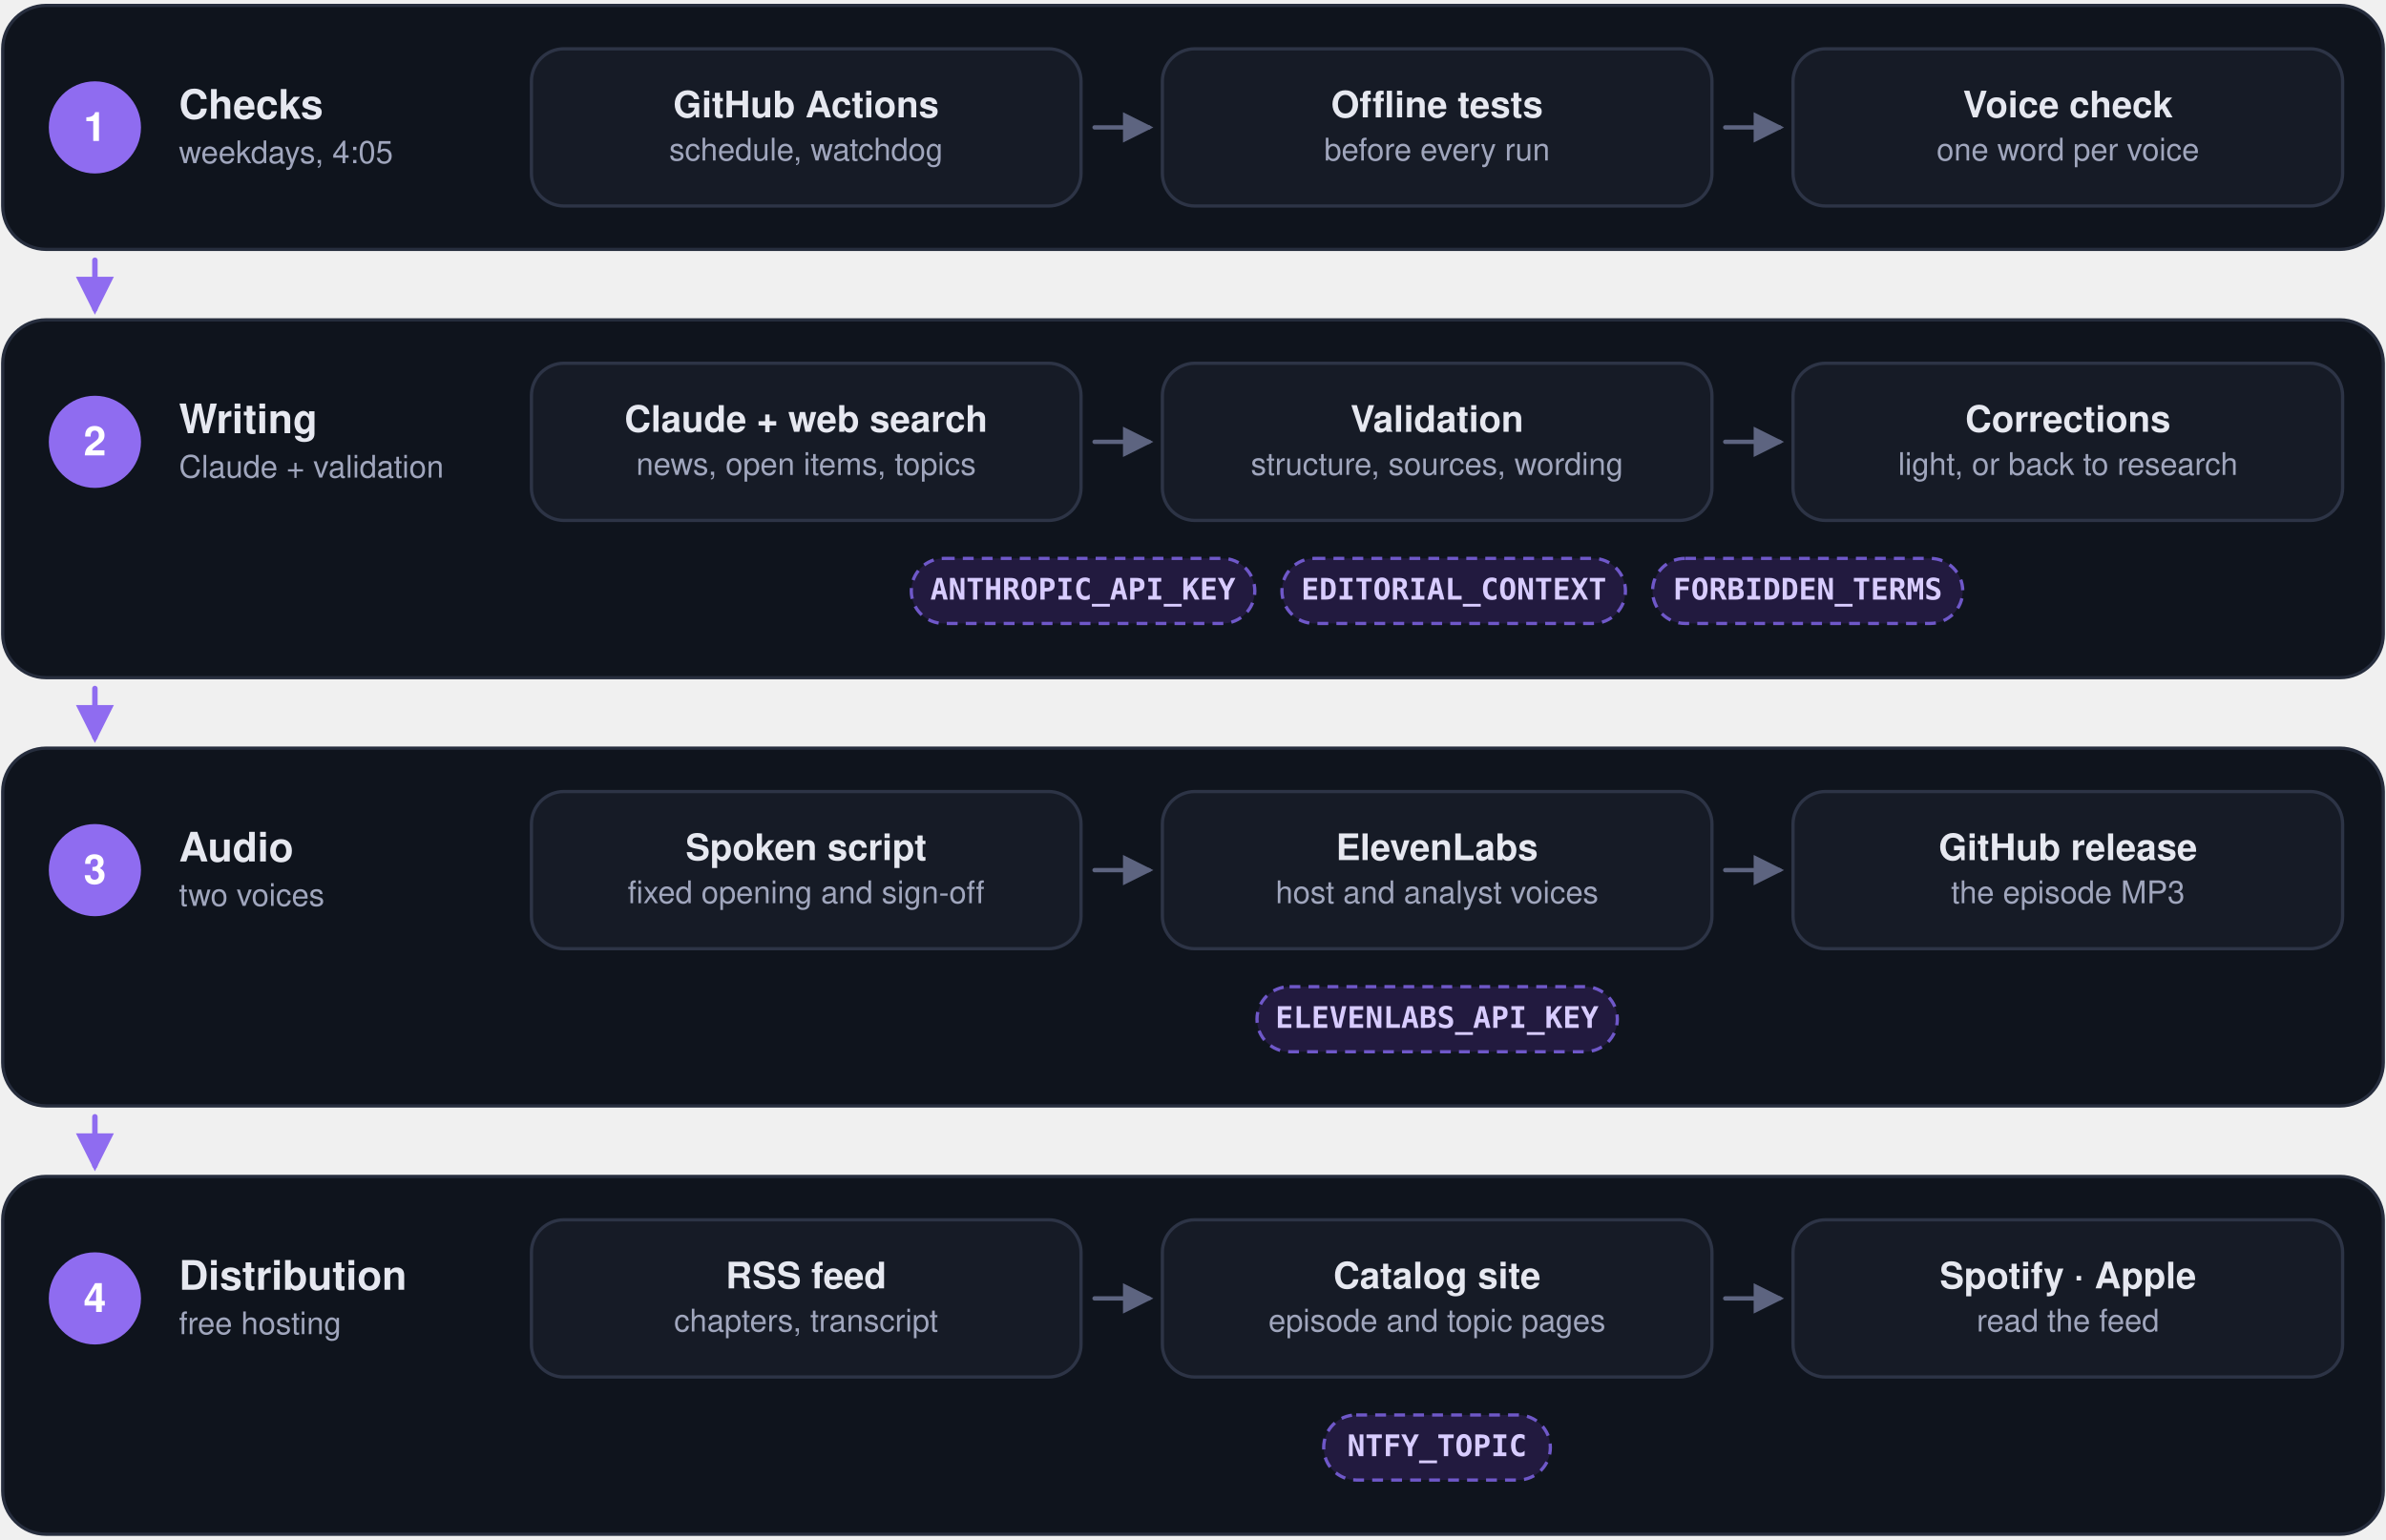
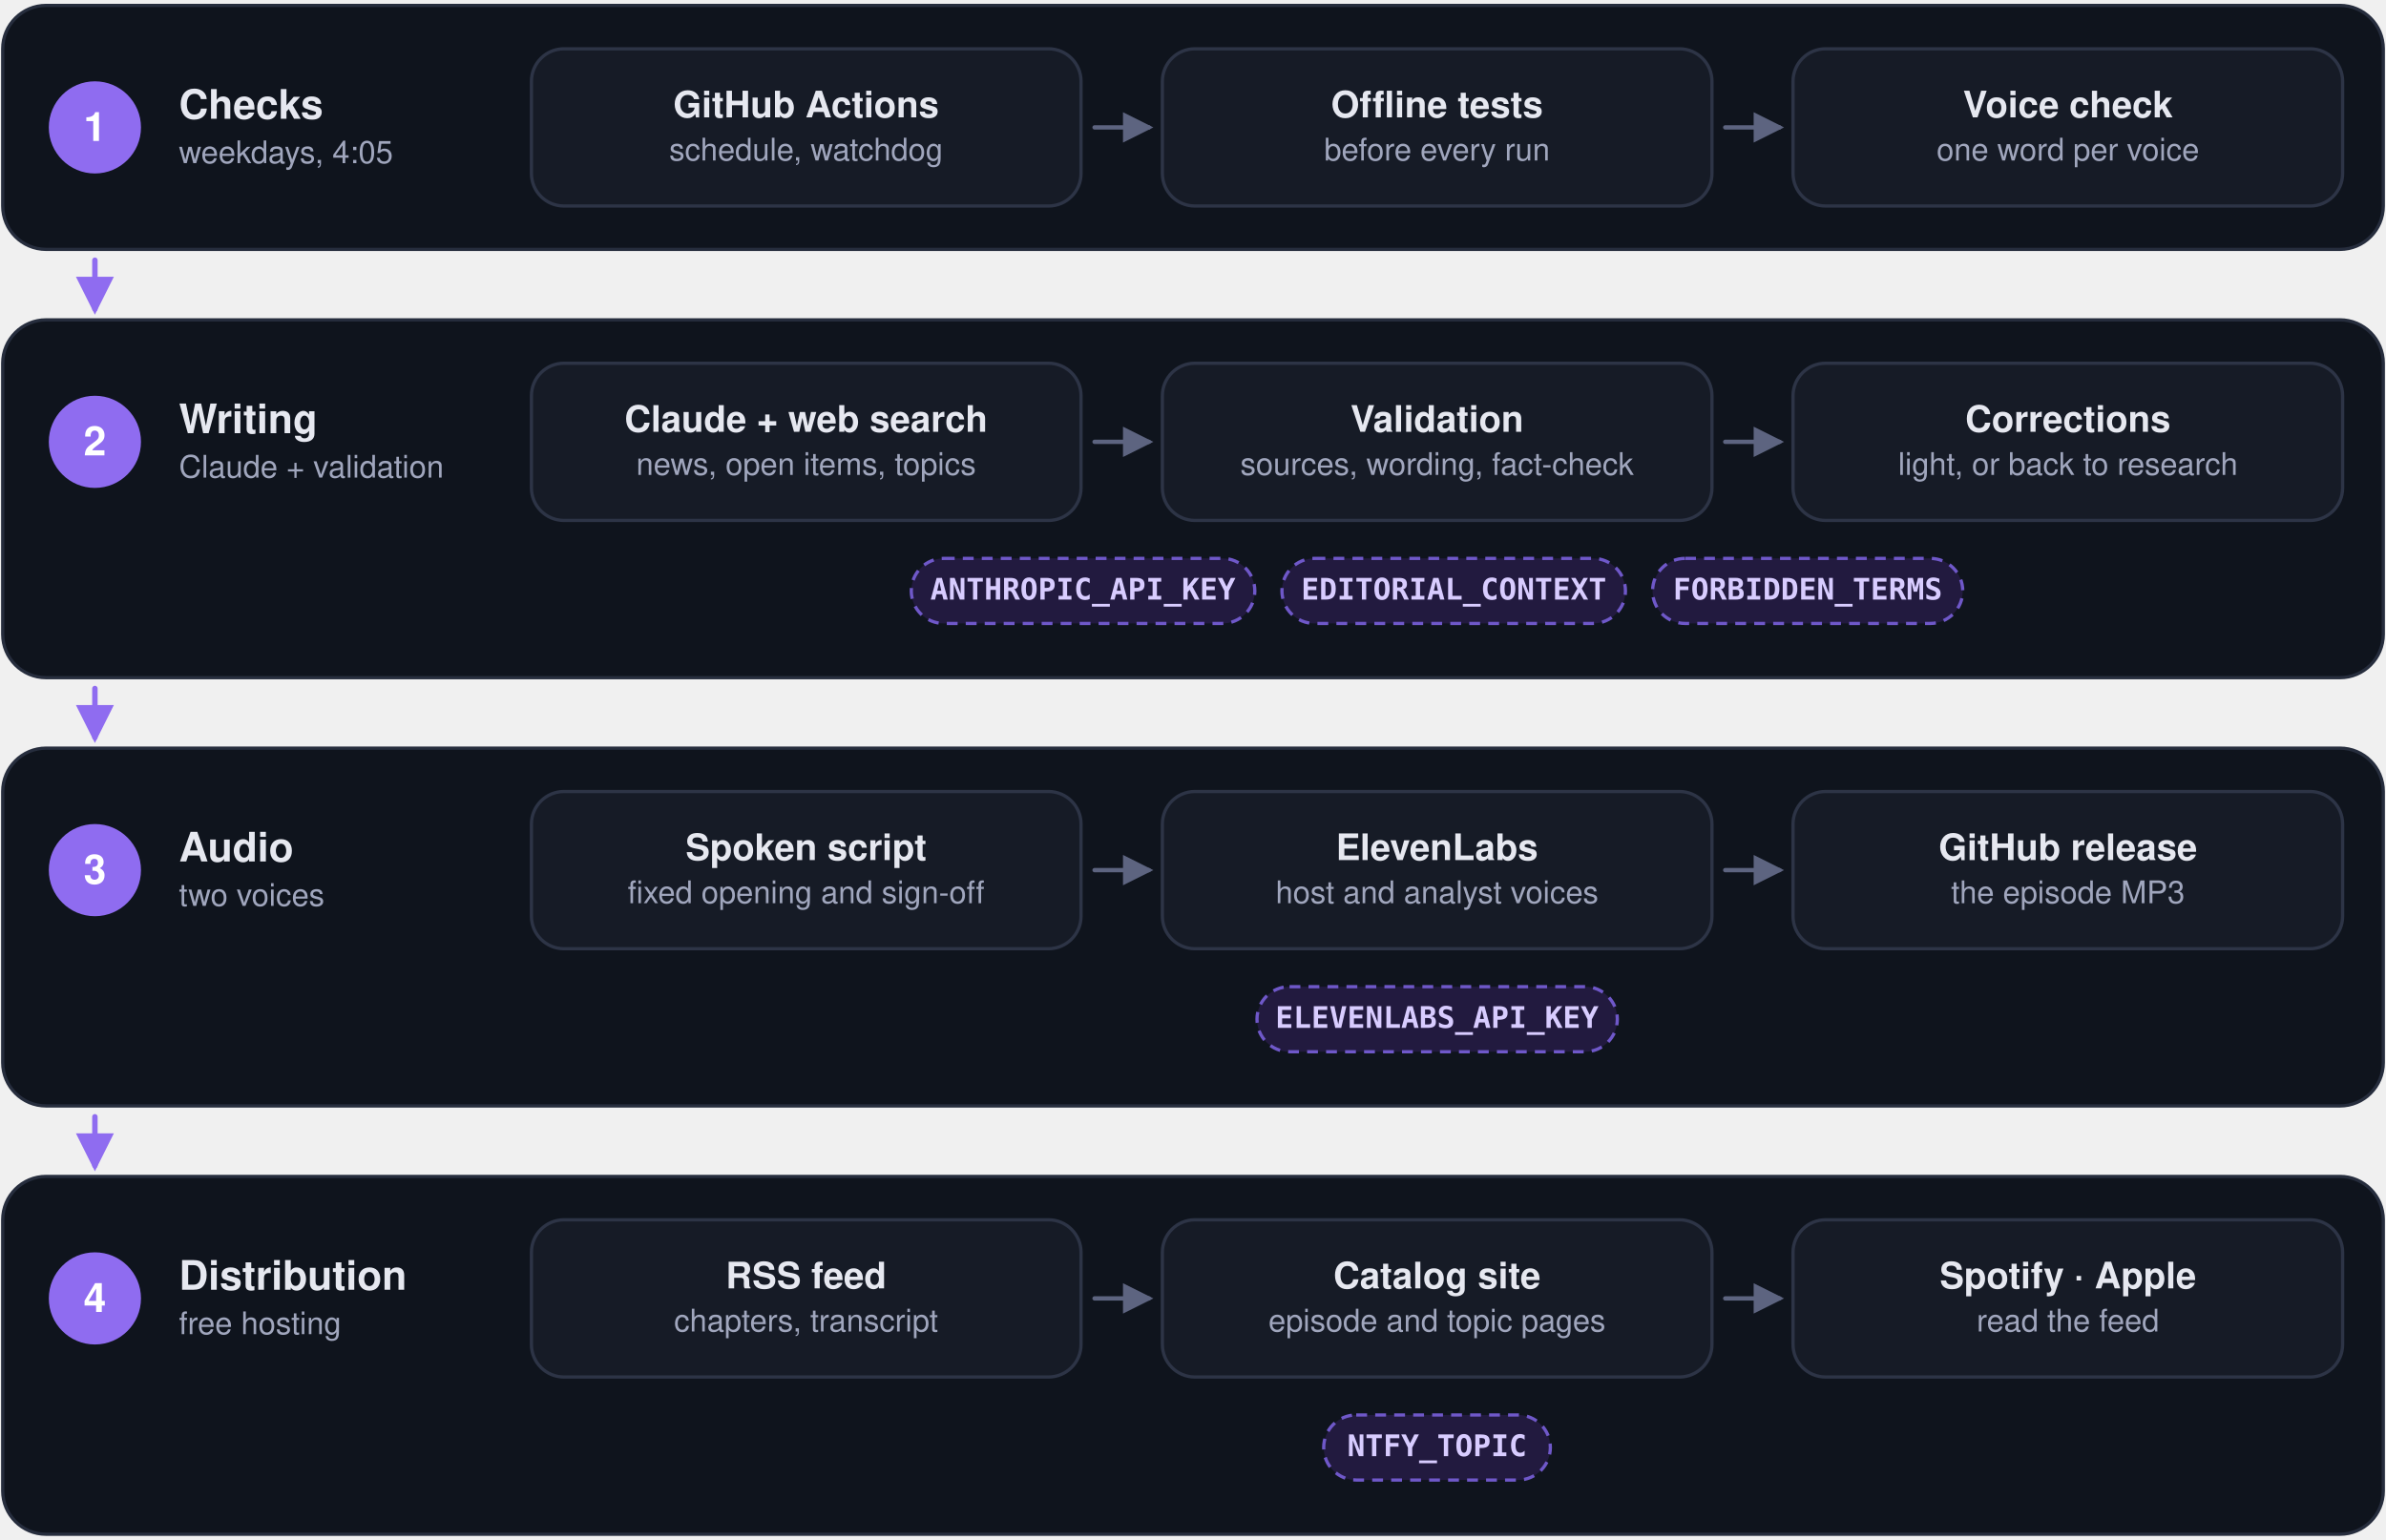
<svg xmlns="http://www.w3.org/2000/svg" viewBox="0 0 880 568" width="880" height="568" role="img" aria-label="The pipeline: checks, writing, audio, distribution">
  <defs>
    <marker id="a8f6cf0" viewBox="0 0 10 10" refX="8.5" refY="5" markerWidth="7" markerHeight="7" orient="auto-start-reverse">
      <path d="M0,0 L10,5 L0,10 z" fill="#8f6cf0" />
    </marker>
  </defs>
  <defs>
    <marker id="a5d6480" viewBox="0 0 10 10" refX="8.5" refY="5" markerWidth="7" markerHeight="7" orient="auto-start-reverse">
      <path d="M0,0 L10,5 L0,10 z" fill="#5d6480" />
    </marker>
  </defs>
  <rect x="1.0" y="2.0" width="878.0" height="90.0" rx="16" fill="#0f141d" stroke="#262d3d" stroke-width="1.2" />
  <g class="box">
    <rect x="18.0" y="30.0" width="34.0" height="34.0" rx="17" fill="#8f6cf0" stroke="none" stroke-width="1.2" class="frame" />
    <text x="35.0" y="52.0" font-family="-apple-system, BlinkMacSystemFont, 'Segoe UI', Helvetica, Arial, sans-serif" font-size="15" font-weight="700" fill="#ffffff" text-anchor="middle">1</text>
  </g>
  <g class="box">
    <rect x="60.0" y="23.0" width="124.0" height="48.0" rx="12" fill="none" stroke="none" stroke-width="1.2" class="frame" />
    <text x="66.0" y="43.8" font-family="-apple-system, BlinkMacSystemFont, 'Segoe UI', Helvetica, Arial, sans-serif" font-size="15" font-weight="700" fill="#e6e8f0" text-anchor="start">Checks</text>
    <text x="66.0" y="60.2" font-family="-apple-system, BlinkMacSystemFont, 'Segoe UI', Helvetica, Arial, sans-serif" font-size="11.5" font-weight="400" fill="#a0a6bd" text-anchor="start">weekdays, 4:05</text>
  </g>
  <g class="box">
    <rect x="196.0" y="18.0" width="202.7" height="58.0" rx="12" fill="#161b26" stroke="#2d3446" stroke-width="1.2" class="frame" />
    <text x="297.3" y="43.3" font-family="-apple-system, BlinkMacSystemFont, 'Segoe UI', Helvetica, Arial, sans-serif" font-size="13.5" font-weight="650" fill="#e6e8f0" text-anchor="middle">GitHub Actions</text>
    <text x="297.3" y="59.2" font-family="-apple-system, BlinkMacSystemFont, 'Segoe UI', Helvetica, Arial, sans-serif" font-size="11.5" font-weight="400" fill="#a0a6bd" text-anchor="middle">schedule, watchdog</text>
  </g>
  <g class="box">
    <rect x="428.7" y="18.0" width="202.7" height="58.0" rx="12" fill="#161b26" stroke="#2d3446" stroke-width="1.2" class="frame" />
    <text x="530.0" y="43.3" font-family="-apple-system, BlinkMacSystemFont, 'Segoe UI', Helvetica, Arial, sans-serif" font-size="13.5" font-weight="650" fill="#e6e8f0" text-anchor="middle">Offline tests</text>
    <text x="530.0" y="59.2" font-family="-apple-system, BlinkMacSystemFont, 'Segoe UI', Helvetica, Arial, sans-serif" font-size="11.5" font-weight="400" fill="#a0a6bd" text-anchor="middle">before every run</text>
  </g>
  <path d="M403.7,47.0 L423.7,47.0" fill="none" stroke="#5d6480" stroke-width="1.6" stroke-linecap="round" stroke-linejoin="round" marker-end="url(#a5d6480)" />
  <g class="box">
    <rect x="661.3" y="18.0" width="202.7" height="58.0" rx="12" fill="#161b26" stroke="#2d3446" stroke-width="1.2" class="frame" />
    <text x="762.7" y="43.3" font-family="-apple-system, BlinkMacSystemFont, 'Segoe UI', Helvetica, Arial, sans-serif" font-size="13.5" font-weight="650" fill="#e6e8f0" text-anchor="middle">Voice check</text>
    <text x="762.7" y="59.2" font-family="-apple-system, BlinkMacSystemFont, 'Segoe UI', Helvetica, Arial, sans-serif" font-size="11.5" font-weight="400" fill="#a0a6bd" text-anchor="middle">one word per voice</text>
  </g>
  <path d="M636.3,47.0 L656.3,47.0" fill="none" stroke="#5d6480" stroke-width="1.6" stroke-linecap="round" stroke-linejoin="round" marker-end="url(#a5d6480)" />
  <path d="M35,96.0 L35,114.0" fill="none" stroke="#8f6cf0" stroke-width="2" stroke-linecap="round" stroke-linejoin="round" marker-end="url(#a8f6cf0)" />
  <rect x="1.0" y="118.0" width="878.0" height="132.0" rx="16" fill="#0f141d" stroke="#262d3d" stroke-width="1.2" />
  <g class="box">
    <rect x="18.0" y="146.0" width="34.0" height="34.0" rx="17" fill="#8f6cf0" stroke="none" stroke-width="1.2" class="frame" />
    <text x="35.0" y="168.0" font-family="-apple-system, BlinkMacSystemFont, 'Segoe UI', Helvetica, Arial, sans-serif" font-size="15" font-weight="700" fill="#ffffff" text-anchor="middle">2</text>
  </g>
  <g class="box">
    <rect x="60.0" y="139.0" width="124.0" height="48.0" rx="12" fill="none" stroke="none" stroke-width="1.2" class="frame" />
    <text x="66.0" y="159.8" font-family="-apple-system, BlinkMacSystemFont, 'Segoe UI', Helvetica, Arial, sans-serif" font-size="15" font-weight="700" fill="#e6e8f0" text-anchor="start">Writing</text>
    <text x="66.0" y="176.2" font-family="-apple-system, BlinkMacSystemFont, 'Segoe UI', Helvetica, Arial, sans-serif" font-size="11.5" font-weight="400" fill="#a0a6bd" text-anchor="start">Claude + validation</text>
  </g>
  <g class="box">
    <rect x="196.0" y="134.0" width="202.7" height="58.0" rx="12" fill="#161b26" stroke="#2d3446" stroke-width="1.2" class="frame" />
    <text x="297.3" y="159.3" font-family="-apple-system, BlinkMacSystemFont, 'Segoe UI', Helvetica, Arial, sans-serif" font-size="13.5" font-weight="650" fill="#e6e8f0" text-anchor="middle">Claude + web search</text>
    <text x="297.3" y="175.2" font-family="-apple-system, BlinkMacSystemFont, 'Segoe UI', Helvetica, Arial, sans-serif" font-size="11.5" font-weight="400" fill="#a0a6bd" text-anchor="middle">news, open items, topics</text>
  </g>
  <g class="box">
    <rect x="428.7" y="134.0" width="202.7" height="58.0" rx="12" fill="#161b26" stroke="#2d3446" stroke-width="1.2" class="frame" />
    <text x="530.0" y="159.3" font-family="-apple-system, BlinkMacSystemFont, 'Segoe UI', Helvetica, Arial, sans-serif" font-size="13.5" font-weight="650" fill="#e6e8f0" text-anchor="middle">Validation</text>
-     <text x="530.0" y="175.2" font-family="-apple-system, BlinkMacSystemFont, 'Segoe UI', Helvetica, Arial, sans-serif" font-size="11.5" font-weight="400" fill="#a0a6bd" text-anchor="middle">structure, sources, wording</text>
+     <text x="530.0" y="175.2" font-family="-apple-system, BlinkMacSystemFont, 'Segoe UI', Helvetica, Arial, sans-serif" font-size="11.5" font-weight="400" fill="#a0a6bd" text-anchor="middle">sources, wording, fact-check</text>
  </g>
  <path d="M403.7,163.0 L423.7,163.0" fill="none" stroke="#5d6480" stroke-width="1.6" stroke-linecap="round" stroke-linejoin="round" marker-end="url(#a5d6480)" />
  <g class="box">
    <rect x="661.3" y="134.0" width="202.7" height="58.0" rx="12" fill="#161b26" stroke="#2d3446" stroke-width="1.2" class="frame" />
    <text x="762.7" y="159.3" font-family="-apple-system, BlinkMacSystemFont, 'Segoe UI', Helvetica, Arial, sans-serif" font-size="13.5" font-weight="650" fill="#e6e8f0" text-anchor="middle">Corrections</text>
    <text x="762.7" y="175.2" font-family="-apple-system, BlinkMacSystemFont, 'Segoe UI', Helvetica, Arial, sans-serif" font-size="11.5" font-weight="400" fill="#a0a6bd" text-anchor="middle">light, or back to research</text>
  </g>
  <path d="M636.3,163.0 L656.3,163.0" fill="none" stroke="#5d6480" stroke-width="1.6" stroke-linecap="round" stroke-linejoin="round" marker-end="url(#a5d6480)" />
  <g class="box">
    <rect x="336.1" y="206.0" width="126.7" height="24.0" rx="12" fill="#221a3f" stroke="#6f58c9" stroke-width="1.2" stroke-dasharray="4 3" class="frame" />
    <text x="399.4" y="221.2" font-family="ui-monospace, SFMono-Regular, Menlo, Consolas, monospace" font-size="11" font-weight="600" fill="#d8ccff" text-anchor="middle">ANTHROPIC_API_KEY</text>
  </g>
  <g class="box">
    <rect x="472.8" y="206.0" width="126.7" height="24.0" rx="12" fill="#221a3f" stroke="#6f58c9" stroke-width="1.2" stroke-dasharray="4 3" class="frame" />
    <text x="536.2" y="221.2" font-family="ui-monospace, SFMono-Regular, Menlo, Consolas, monospace" font-size="11" font-weight="600" fill="#d8ccff" text-anchor="middle">EDITORIAL_CONTEXT</text>
  </g>
  <g class="box">
    <rect x="609.5" y="206.0" width="114.4" height="24.0" rx="12" fill="#221a3f" stroke="#6f58c9" stroke-width="1.2" stroke-dasharray="4 3" class="frame" />
    <text x="666.7" y="221.2" font-family="ui-monospace, SFMono-Regular, Menlo, Consolas, monospace" font-size="11" font-weight="600" fill="#d8ccff" text-anchor="middle">FORBIDDEN_TERMS</text>
  </g>
  <path d="M35,254.0 L35,272.0" fill="none" stroke="#8f6cf0" stroke-width="2" stroke-linecap="round" stroke-linejoin="round" marker-end="url(#a8f6cf0)" />
  <rect x="1.0" y="276.0" width="878.0" height="132.0" rx="16" fill="#0f141d" stroke="#262d3d" stroke-width="1.2" />
  <g class="box">
    <rect x="18.0" y="304.0" width="34.0" height="34.0" rx="17" fill="#8f6cf0" stroke="none" stroke-width="1.2" class="frame" />
    <text x="35.0" y="326.0" font-family="-apple-system, BlinkMacSystemFont, 'Segoe UI', Helvetica, Arial, sans-serif" font-size="15" font-weight="700" fill="#ffffff" text-anchor="middle">3</text>
  </g>
  <g class="box">
    <rect x="60.0" y="297.0" width="124.0" height="48.0" rx="12" fill="none" stroke="none" stroke-width="1.2" class="frame" />
    <text x="66.0" y="317.8" font-family="-apple-system, BlinkMacSystemFont, 'Segoe UI', Helvetica, Arial, sans-serif" font-size="15" font-weight="700" fill="#e6e8f0" text-anchor="start">Audio</text>
    <text x="66.0" y="334.2" font-family="-apple-system, BlinkMacSystemFont, 'Segoe UI', Helvetica, Arial, sans-serif" font-size="11.5" font-weight="400" fill="#a0a6bd" text-anchor="start">two voices</text>
  </g>
  <g class="box">
    <rect x="196.0" y="292.0" width="202.7" height="58.0" rx="12" fill="#161b26" stroke="#2d3446" stroke-width="1.2" class="frame" />
    <text x="297.3" y="317.3" font-family="-apple-system, BlinkMacSystemFont, 'Segoe UI', Helvetica, Arial, sans-serif" font-size="13.5" font-weight="650" fill="#e6e8f0" text-anchor="middle">Spoken script</text>
    <text x="297.3" y="333.2" font-family="-apple-system, BlinkMacSystemFont, 'Segoe UI', Helvetica, Arial, sans-serif" font-size="11.5" font-weight="400" fill="#a0a6bd" text-anchor="middle">fixed opening and sign-off</text>
  </g>
  <g class="box">
    <rect x="428.7" y="292.0" width="202.7" height="58.0" rx="12" fill="#161b26" stroke="#2d3446" stroke-width="1.2" class="frame" />
    <text x="530.0" y="317.3" font-family="-apple-system, BlinkMacSystemFont, 'Segoe UI', Helvetica, Arial, sans-serif" font-size="13.5" font-weight="650" fill="#e6e8f0" text-anchor="middle">ElevenLabs</text>
    <text x="530.0" y="333.2" font-family="-apple-system, BlinkMacSystemFont, 'Segoe UI', Helvetica, Arial, sans-serif" font-size="11.5" font-weight="400" fill="#a0a6bd" text-anchor="middle">host and analyst voices</text>
  </g>
  <path d="M403.7,321.0 L423.7,321.0" fill="none" stroke="#5d6480" stroke-width="1.6" stroke-linecap="round" stroke-linejoin="round" marker-end="url(#a5d6480)" />
  <g class="box">
    <rect x="661.3" y="292.0" width="202.7" height="58.0" rx="12" fill="#161b26" stroke="#2d3446" stroke-width="1.2" class="frame" />
    <text x="762.7" y="317.3" font-family="-apple-system, BlinkMacSystemFont, 'Segoe UI', Helvetica, Arial, sans-serif" font-size="13.5" font-weight="650" fill="#e6e8f0" text-anchor="middle">GitHub release</text>
    <text x="762.7" y="333.2" font-family="-apple-system, BlinkMacSystemFont, 'Segoe UI', Helvetica, Arial, sans-serif" font-size="11.5" font-weight="400" fill="#a0a6bd" text-anchor="middle">the episode MP3</text>
  </g>
  <path d="M636.3,321.0 L656.3,321.0" fill="none" stroke="#5d6480" stroke-width="1.6" stroke-linecap="round" stroke-linejoin="round" marker-end="url(#a5d6480)" />
  <g class="box">
    <rect x="463.6" y="364.0" width="132.9" height="24.0" rx="12" fill="#221a3f" stroke="#6f58c9" stroke-width="1.2" stroke-dasharray="4 3" class="frame" />
    <text x="530.0" y="379.2" font-family="ui-monospace, SFMono-Regular, Menlo, Consolas, monospace" font-size="11" font-weight="600" fill="#d8ccff" text-anchor="middle">ELEVENLABS_API_KEY</text>
  </g>
  <path d="M35,412.0 L35,430.0" fill="none" stroke="#8f6cf0" stroke-width="2" stroke-linecap="round" stroke-linejoin="round" marker-end="url(#a8f6cf0)" />
  <rect x="1.0" y="434.0" width="878.0" height="132.0" rx="16" fill="#0f141d" stroke="#262d3d" stroke-width="1.2" />
  <g class="box">
    <rect x="18.0" y="462.0" width="34.0" height="34.0" rx="17" fill="#8f6cf0" stroke="none" stroke-width="1.2" class="frame" />
    <text x="35.0" y="484.0" font-family="-apple-system, BlinkMacSystemFont, 'Segoe UI', Helvetica, Arial, sans-serif" font-size="15" font-weight="700" fill="#ffffff" text-anchor="middle">4</text>
  </g>
  <g class="box">
    <rect x="60.0" y="455.0" width="124.0" height="48.0" rx="12" fill="none" stroke="none" stroke-width="1.2" class="frame" />
    <text x="66.0" y="475.8" font-family="-apple-system, BlinkMacSystemFont, 'Segoe UI', Helvetica, Arial, sans-serif" font-size="15" font-weight="700" fill="#e6e8f0" text-anchor="start">Distribution</text>
    <text x="66.0" y="492.2" font-family="-apple-system, BlinkMacSystemFont, 'Segoe UI', Helvetica, Arial, sans-serif" font-size="11.5" font-weight="400" fill="#a0a6bd" text-anchor="start">free hosting</text>
  </g>
  <g class="box">
    <rect x="196.0" y="450.0" width="202.7" height="58.0" rx="12" fill="#161b26" stroke="#2d3446" stroke-width="1.2" class="frame" />
    <text x="297.3" y="475.3" font-family="-apple-system, BlinkMacSystemFont, 'Segoe UI', Helvetica, Arial, sans-serif" font-size="13.5" font-weight="650" fill="#e6e8f0" text-anchor="middle">RSS feed</text>
    <text x="297.3" y="491.2" font-family="-apple-system, BlinkMacSystemFont, 'Segoe UI', Helvetica, Arial, sans-serif" font-size="11.5" font-weight="400" fill="#a0a6bd" text-anchor="middle">chapters, transcript</text>
  </g>
  <g class="box">
    <rect x="428.7" y="450.0" width="202.7" height="58.0" rx="12" fill="#161b26" stroke="#2d3446" stroke-width="1.2" class="frame" />
    <text x="530.0" y="475.3" font-family="-apple-system, BlinkMacSystemFont, 'Segoe UI', Helvetica, Arial, sans-serif" font-size="13.5" font-weight="650" fill="#e6e8f0" text-anchor="middle">Catalog site</text>
    <text x="530.0" y="491.2" font-family="-apple-system, BlinkMacSystemFont, 'Segoe UI', Helvetica, Arial, sans-serif" font-size="11.5" font-weight="400" fill="#a0a6bd" text-anchor="middle">episode and topic pages</text>
  </g>
  <path d="M403.7,479.0 L423.7,479.0" fill="none" stroke="#5d6480" stroke-width="1.6" stroke-linecap="round" stroke-linejoin="round" marker-end="url(#a5d6480)" />
  <g class="box">
    <rect x="661.3" y="450.0" width="202.7" height="58.0" rx="12" fill="#161b26" stroke="#2d3446" stroke-width="1.2" class="frame" />
    <text x="762.7" y="475.3" font-family="-apple-system, BlinkMacSystemFont, 'Segoe UI', Helvetica, Arial, sans-serif" font-size="13.5" font-weight="650" fill="#e6e8f0" text-anchor="middle">Spotify · Apple</text>
    <text x="762.7" y="491.2" font-family="-apple-system, BlinkMacSystemFont, 'Segoe UI', Helvetica, Arial, sans-serif" font-size="11.5" font-weight="400" fill="#a0a6bd" text-anchor="middle">read the feed</text>
  </g>
  <path d="M636.3,479.0 L656.3,479.0" fill="none" stroke="#5d6480" stroke-width="1.6" stroke-linecap="round" stroke-linejoin="round" marker-end="url(#a5d6480)" />
  <g class="box">
    <rect x="488.2" y="522.0" width="83.6" height="24.0" rx="12" fill="#221a3f" stroke="#6f58c9" stroke-width="1.2" stroke-dasharray="4 3" class="frame" />
    <text x="530.0" y="537.2" font-family="ui-monospace, SFMono-Regular, Menlo, Consolas, monospace" font-size="11" font-weight="600" fill="#d8ccff" text-anchor="middle">NTFY_TOPIC</text>
  </g>
</svg>
